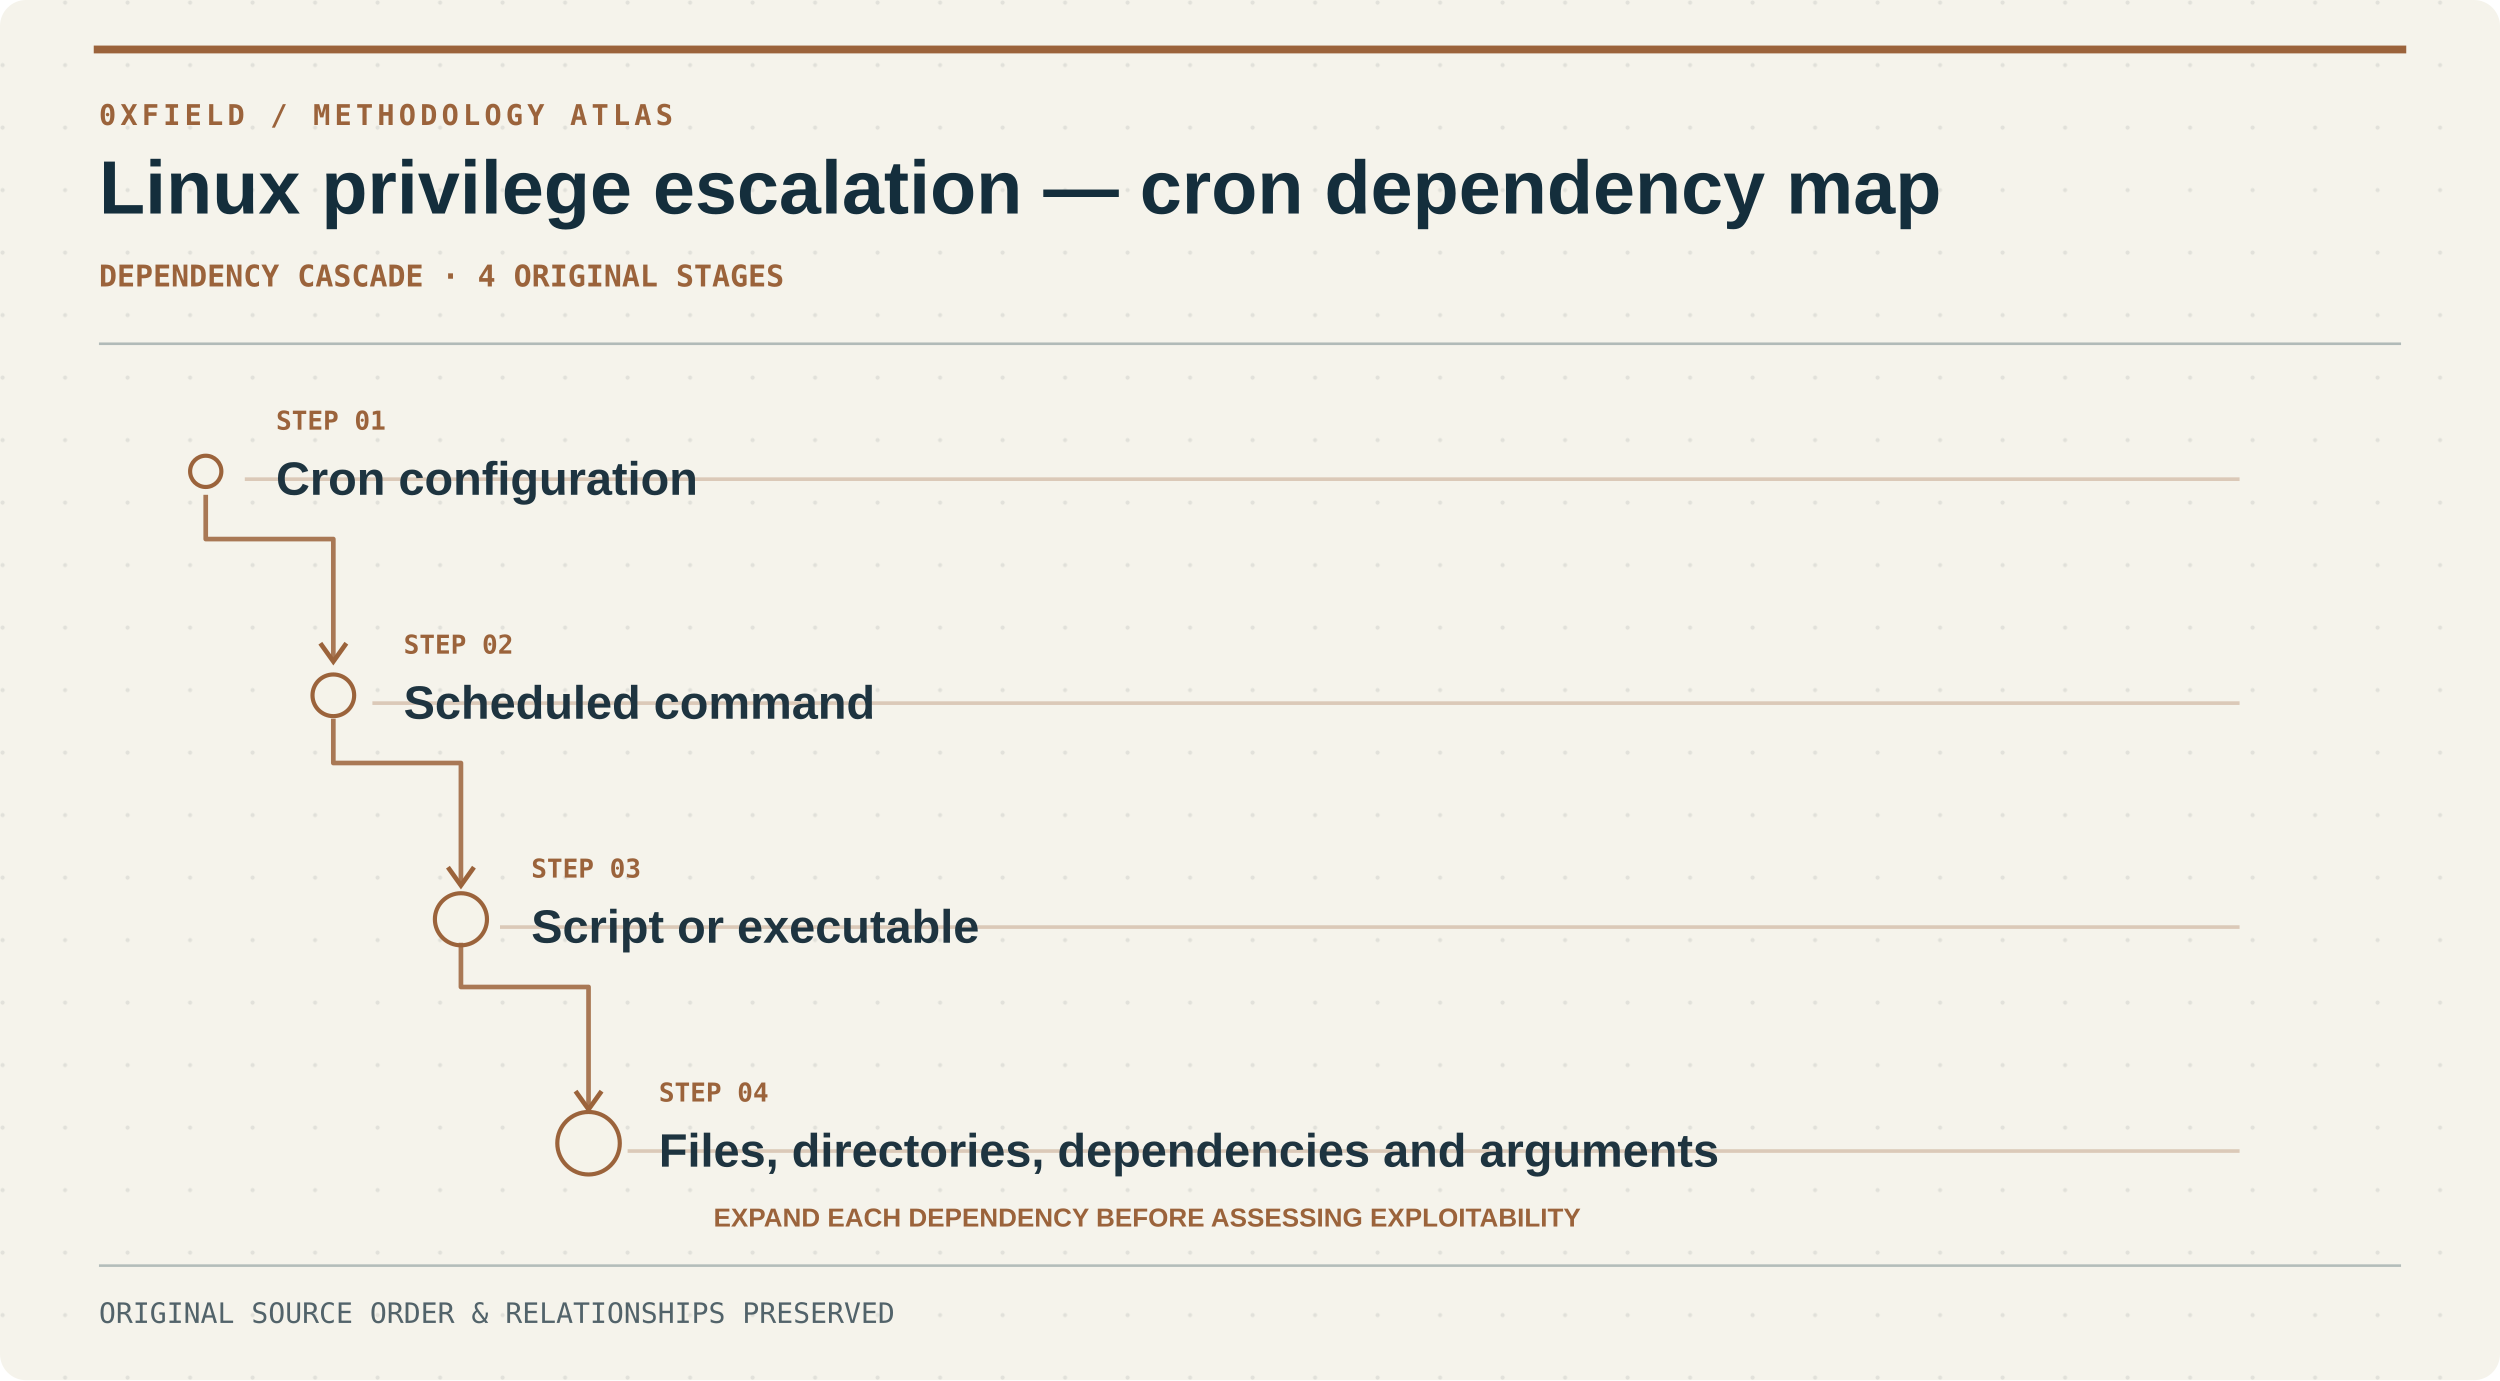
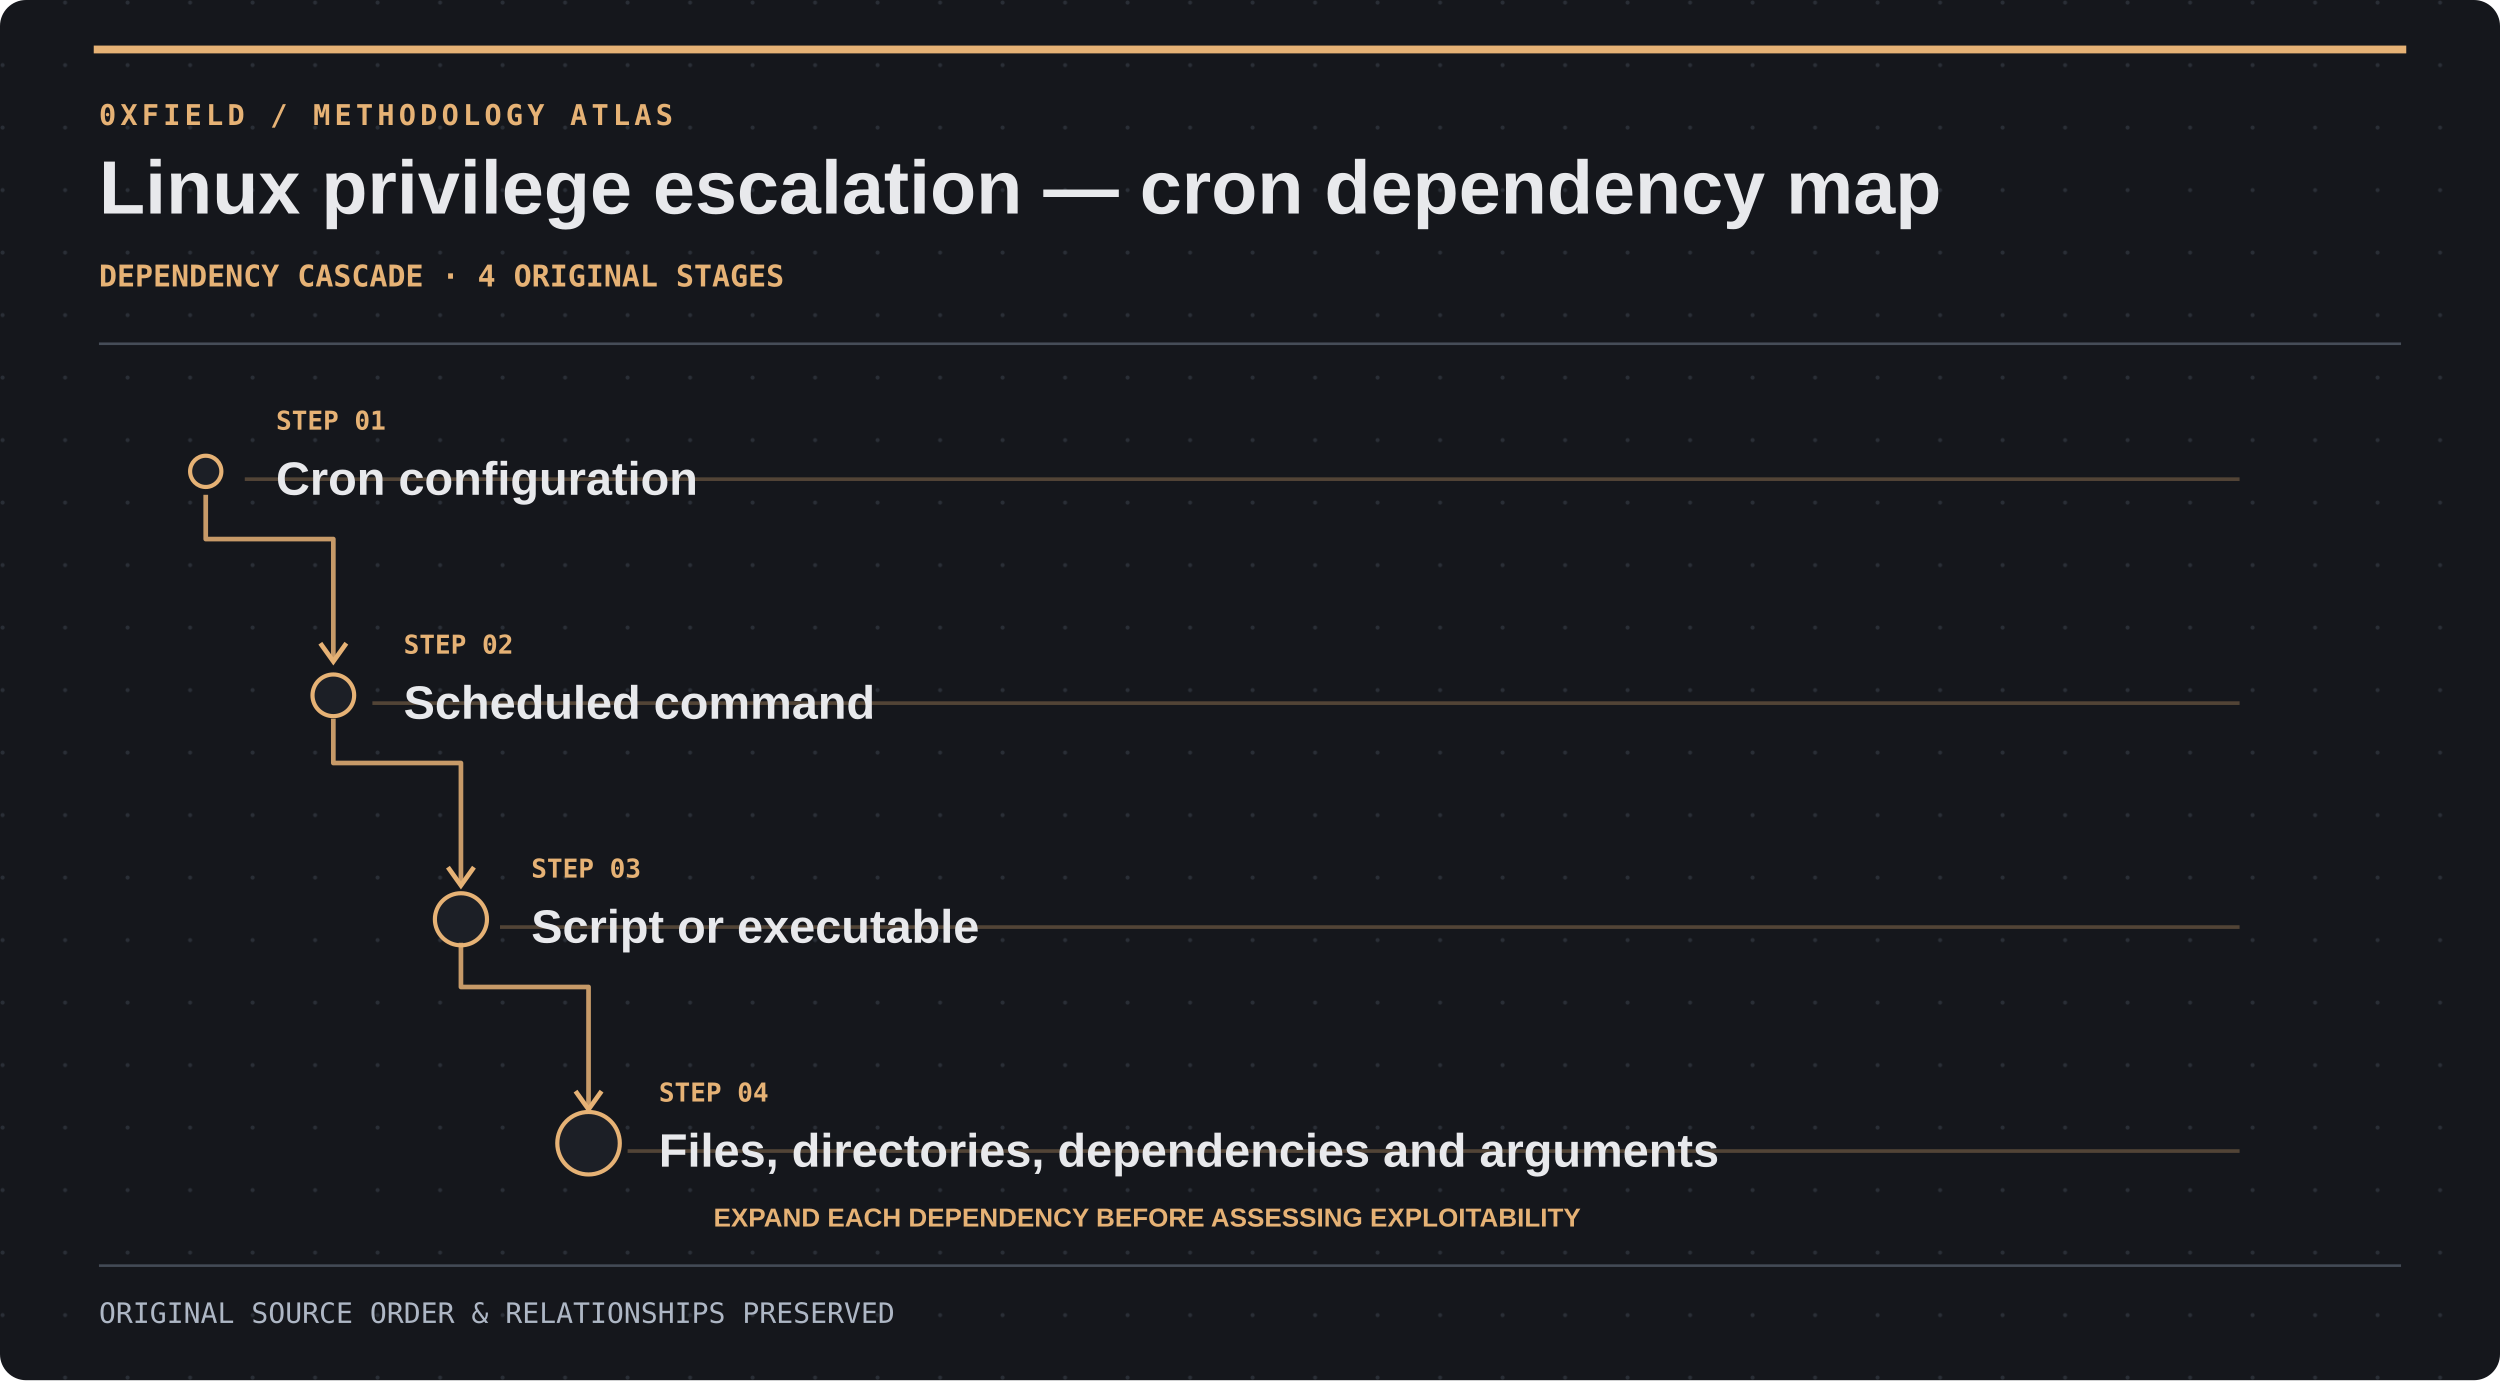
<svg xmlns="http://www.w3.org/2000/svg" width="960" height="530" viewBox="0 0 960 530" data-layout="dependency" role="img" aria-labelledby="atlas-title atlas-desc">
  <defs>
    <pattern id="atlas-dot" width="24" height="24" patternUnits="userSpaceOnUse">
-       <circle cx="1" cy="1" r=".8" fill="#8d9693" opacity=".19" />
+       <circle cx="1" cy="1" r=".8" fill="#8091a3" opacity=".19" />
    </pattern>
  </defs>
-   <rect width="960" height="530" rx="10" fill="#f5f3eb" />
+   <rect width="960" height="530" rx="10" fill="#15171c" />
  <rect width="960" height="530" rx="10" fill="url(#atlas-dot)" />
-   <path d="M36 19H924" stroke="#9b633b" stroke-width="3" />
-   <text x="38" y="48" font-family="Consolas,monospace" fill="#9b633b" font-size="11" letter-spacing="1.6" font-weight="700">0XFIELD  /  METHODOLOGY ATLAS</text>
-   <text x="38" y="82" font-family="Arial,Helvetica,sans-serif" font-weight="800" font-size="29" fill="#142e3c">Linux privilege escalation — cron dependency map</text>
-   <text x="38" y="110" font-family="Consolas,monospace" font-size="11.5" font-weight="700" fill="#9b633b">DEPENDENCY CASCADE  ·  4 ORIGINAL STAGES</text>
-   <path d="M38 132H922" stroke="#91a0a0" stroke-width="1" opacity=".68" />
-   <path d="M94 184H860M143 270H860M192 356H860M241 442H860" stroke="#9b633b" stroke-width="1.4" opacity=".29" />
-   <circle cx="79" cy="181" r="6" stroke="#9b633b" stroke-width="1.6" fill="#f5f3ea" />
+   <path d="M36 19H924" stroke="#e6b275" stroke-width="3" />
+   <text x="38" y="48" font-family="Consolas,monospace" fill="#e6b275" font-size="11" letter-spacing="1.6" font-weight="700">0XFIELD  /  METHODOLOGY ATLAS</text>
+   <text x="38" y="82" font-family="Arial,Helvetica,sans-serif" font-weight="800" font-size="29" fill="#e8e9ec">Linux privilege escalation — cron dependency map</text>
+   <text x="38" y="110" font-family="Consolas,monospace" font-size="11.5" font-weight="700" fill="#e6b275">DEPENDENCY CASCADE  ·  4 ORIGINAL STAGES</text>
+   <path d="M38 132H922" stroke="#5c6674" stroke-width="1" opacity=".68" />
+   <path d="M94 184H860M143 270H860M192 356H860M241 442H860" stroke="#e6b275" stroke-width="1.4" opacity=".29" />
+   <circle cx="79" cy="181" r="6" stroke="#e6b275" stroke-width="1.6" fill="#1c1f26" />
  <g id="stage-01" aria-label="Cron configuration">
-     <text x="106" y="165" font-family="Consolas,monospace" font-size="10" font-weight="700" text-anchor="start" fill="#9b633b">STEP 01</text>
-     <text x="106" y="190" font-family="Arial,Helvetica,sans-serif" font-size="18" font-weight="600" text-anchor="start" fill="#1e3440">
+     <text x="106" y="165" font-family="Consolas,monospace" font-size="10" font-weight="700" text-anchor="start" fill="#e6b275">STEP 01</text>
+     <text x="106" y="190" font-family="Arial,Helvetica,sans-serif" font-size="18" font-weight="600" text-anchor="start" fill="#e8e9ec">
      <tspan x="106" dy="0">Cron configuration</tspan>
    </text>
  </g>
-   <path d="M79 190V207H128V254" stroke="#9b633b" stroke-width="1.8" stroke-linejoin="round" fill="none" opacity=".85" />
-   <path d="M123 247L128 254L133 247" stroke="#9b633b" stroke-width="1.8" fill="none" />
-   <circle cx="128" cy="267" r="8" stroke="#9b633b" stroke-width="1.6" fill="#f5f3ea" />
+   <path d="M79 190V207H128V254" stroke="#e6b275" stroke-width="1.8" stroke-linejoin="round" fill="none" opacity=".85" />
+   <path d="M123 247L128 254L133 247" stroke="#e6b275" stroke-width="1.8" fill="none" />
+   <circle cx="128" cy="267" r="8" stroke="#e6b275" stroke-width="1.6" fill="#1c1f26" />
  <g id="stage-02" aria-label="Scheduled command">
-     <text x="155" y="251" font-family="Consolas,monospace" font-size="10" font-weight="700" text-anchor="start" fill="#9b633b">STEP 02</text>
-     <text x="155" y="276" font-family="Arial,Helvetica,sans-serif" font-size="18" font-weight="600" text-anchor="start" fill="#1e3440">
+     <text x="155" y="251" font-family="Consolas,monospace" font-size="10" font-weight="700" text-anchor="start" fill="#e6b275">STEP 02</text>
+     <text x="155" y="276" font-family="Arial,Helvetica,sans-serif" font-size="18" font-weight="600" text-anchor="start" fill="#e8e9ec">
      <tspan x="155" dy="0">Scheduled command</tspan>
    </text>
  </g>
-   <path d="M128 276V293H177V340" stroke="#9b633b" stroke-width="1.8" stroke-linejoin="round" fill="none" opacity=".85" />
-   <path d="M172 333L177 340L182 333" stroke="#9b633b" stroke-width="1.8" fill="none" />
-   <circle cx="177" cy="353" r="10" stroke="#9b633b" stroke-width="1.6" fill="#f5f3ea" />
+   <path d="M128 276V293H177V340" stroke="#e6b275" stroke-width="1.8" stroke-linejoin="round" fill="none" opacity=".85" />
+   <path d="M172 333L177 340L182 333" stroke="#e6b275" stroke-width="1.8" fill="none" />
+   <circle cx="177" cy="353" r="10" stroke="#e6b275" stroke-width="1.6" fill="#1c1f26" />
  <g id="stage-03" aria-label="Script or executable">
-     <text x="204" y="337" font-family="Consolas,monospace" font-size="10" font-weight="700" text-anchor="start" fill="#9b633b">STEP 03</text>
-     <text x="204" y="362" font-family="Arial,Helvetica,sans-serif" font-size="18" font-weight="600" text-anchor="start" fill="#1e3440">
+     <text x="204" y="337" font-family="Consolas,monospace" font-size="10" font-weight="700" text-anchor="start" fill="#e6b275">STEP 03</text>
+     <text x="204" y="362" font-family="Arial,Helvetica,sans-serif" font-size="18" font-weight="600" text-anchor="start" fill="#e8e9ec">
      <tspan x="204" dy="0">Script or executable</tspan>
    </text>
  </g>
-   <path d="M177 362V379H226V426" stroke="#9b633b" stroke-width="1.8" stroke-linejoin="round" fill="none" opacity=".85" />
-   <path d="M221 419L226 426L231 419" stroke="#9b633b" stroke-width="1.8" fill="none" />
-   <circle cx="226" cy="439" r="12" stroke="#9b633b" stroke-width="1.6" fill="#f5f3ea" />
+   <path d="M177 362V379H226V426" stroke="#e6b275" stroke-width="1.8" stroke-linejoin="round" fill="none" opacity=".85" />
+   <path d="M221 419L226 426L231 419" stroke="#e6b275" stroke-width="1.8" fill="none" />
+   <circle cx="226" cy="439" r="12" stroke="#e6b275" stroke-width="1.6" fill="#1c1f26" />
  <g id="stage-04" aria-label="Files, directories, dependencies and arguments">
-     <text x="253" y="423" font-family="Consolas,monospace" font-size="10" font-weight="700" text-anchor="start" fill="#9b633b">STEP 04</text>
-     <text x="253" y="448" font-family="Arial,Helvetica,sans-serif" font-size="18" font-weight="600" text-anchor="start" fill="#1e3440">
+     <text x="253" y="423" font-family="Consolas,monospace" font-size="10" font-weight="700" text-anchor="start" fill="#e6b275">STEP 04</text>
+     <text x="253" y="448" font-family="Arial,Helvetica,sans-serif" font-size="18" font-weight="600" text-anchor="start" fill="#e8e9ec">
      <tspan x="253" dy="0">Files, directories, dependencies and arguments</tspan>
    </text>
  </g>
-   <text x="274" y="471" font-family="Arial,Helvetica,sans-serif" font-size="10" font-weight="700" text-anchor="start" fill="#9b633b">
+   <text x="274" y="471" font-family="Arial,Helvetica,sans-serif" font-size="10" font-weight="700" text-anchor="start" fill="#e6b275">
    <tspan x="274" dy="0">EXPAND EACH DEPENDENCY BEFORE ASSESSING EXPLOITABILITY</tspan>
  </text>
-   <path d="M38 486H922" stroke="#91a0a0" stroke-width="1" opacity=".65" />
-   <text x="38" y="508" fill="#52636a" font-family="Consolas,monospace" font-size="10.8">ORIGINAL SOURCE ORDER &amp; RELATIONSHIPS PRESERVED</text>
+   <path d="M38 486H922" stroke="#5c6674" stroke-width="1" opacity=".65" />
+   <text x="38" y="508" fill="#aeb7c5" font-family="Consolas,monospace" font-size="10.8">ORIGINAL SOURCE ORDER &amp; RELATIONSHIPS PRESERVED</text>
</svg>
